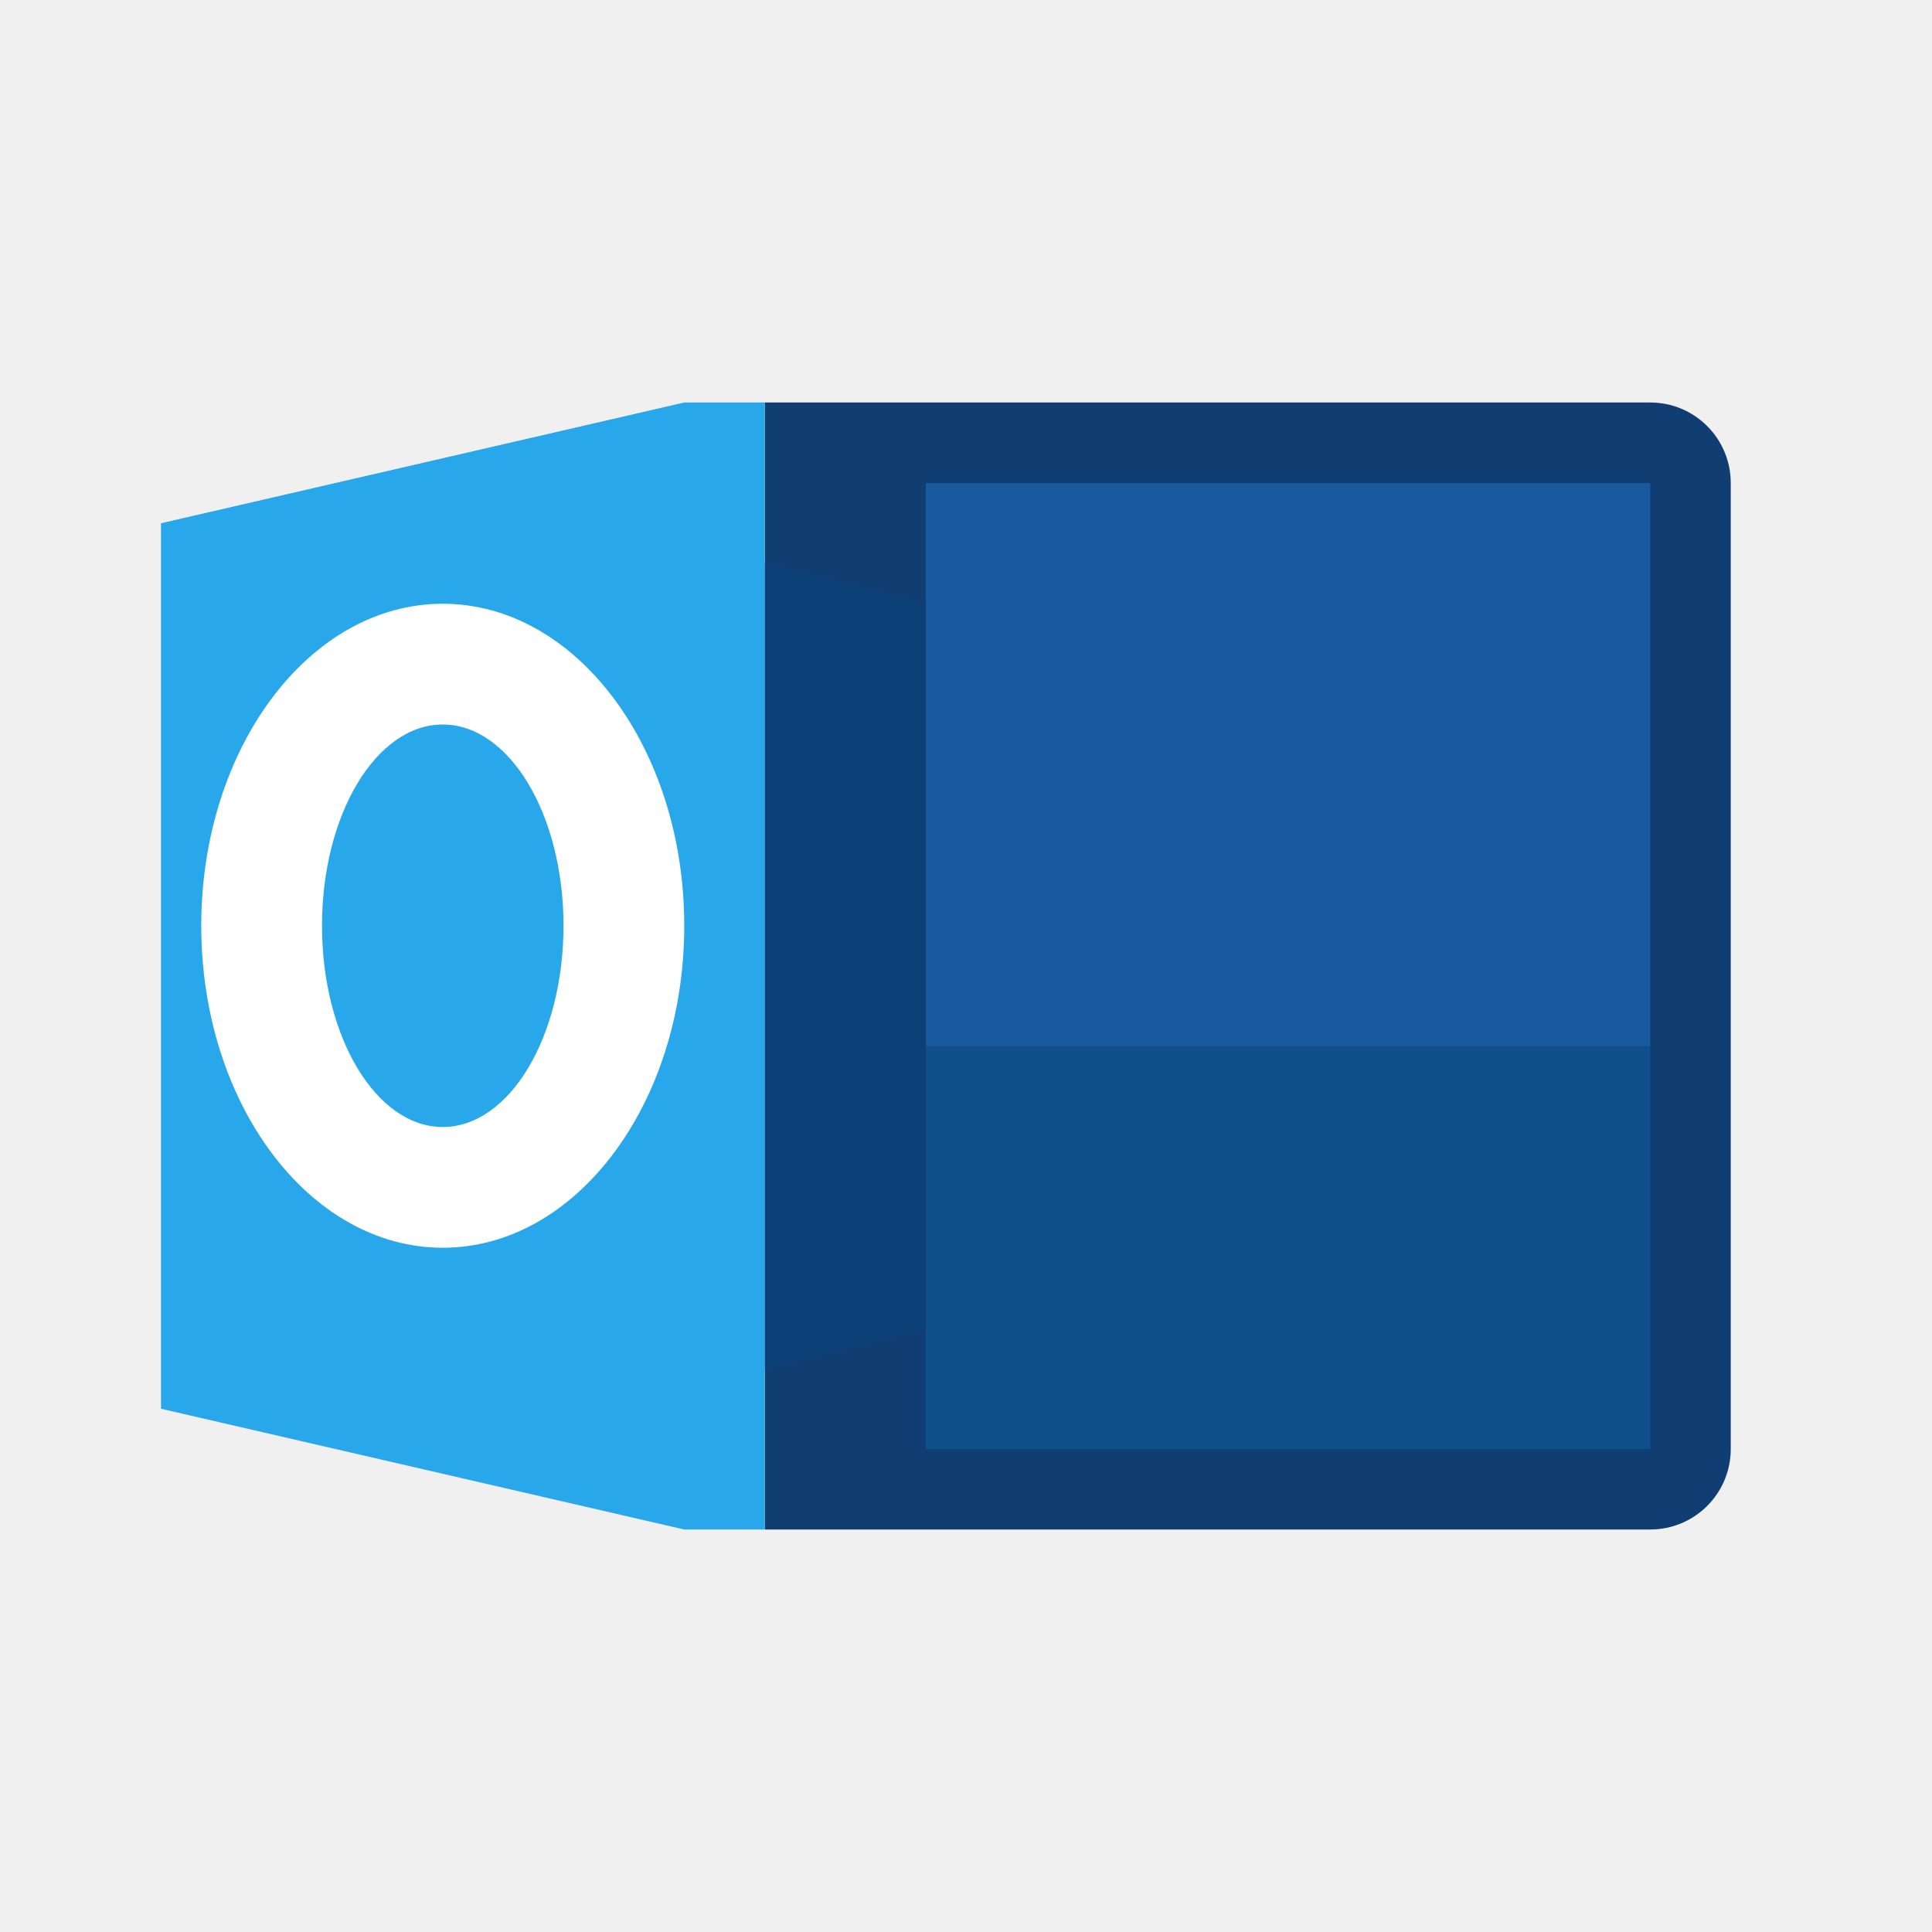
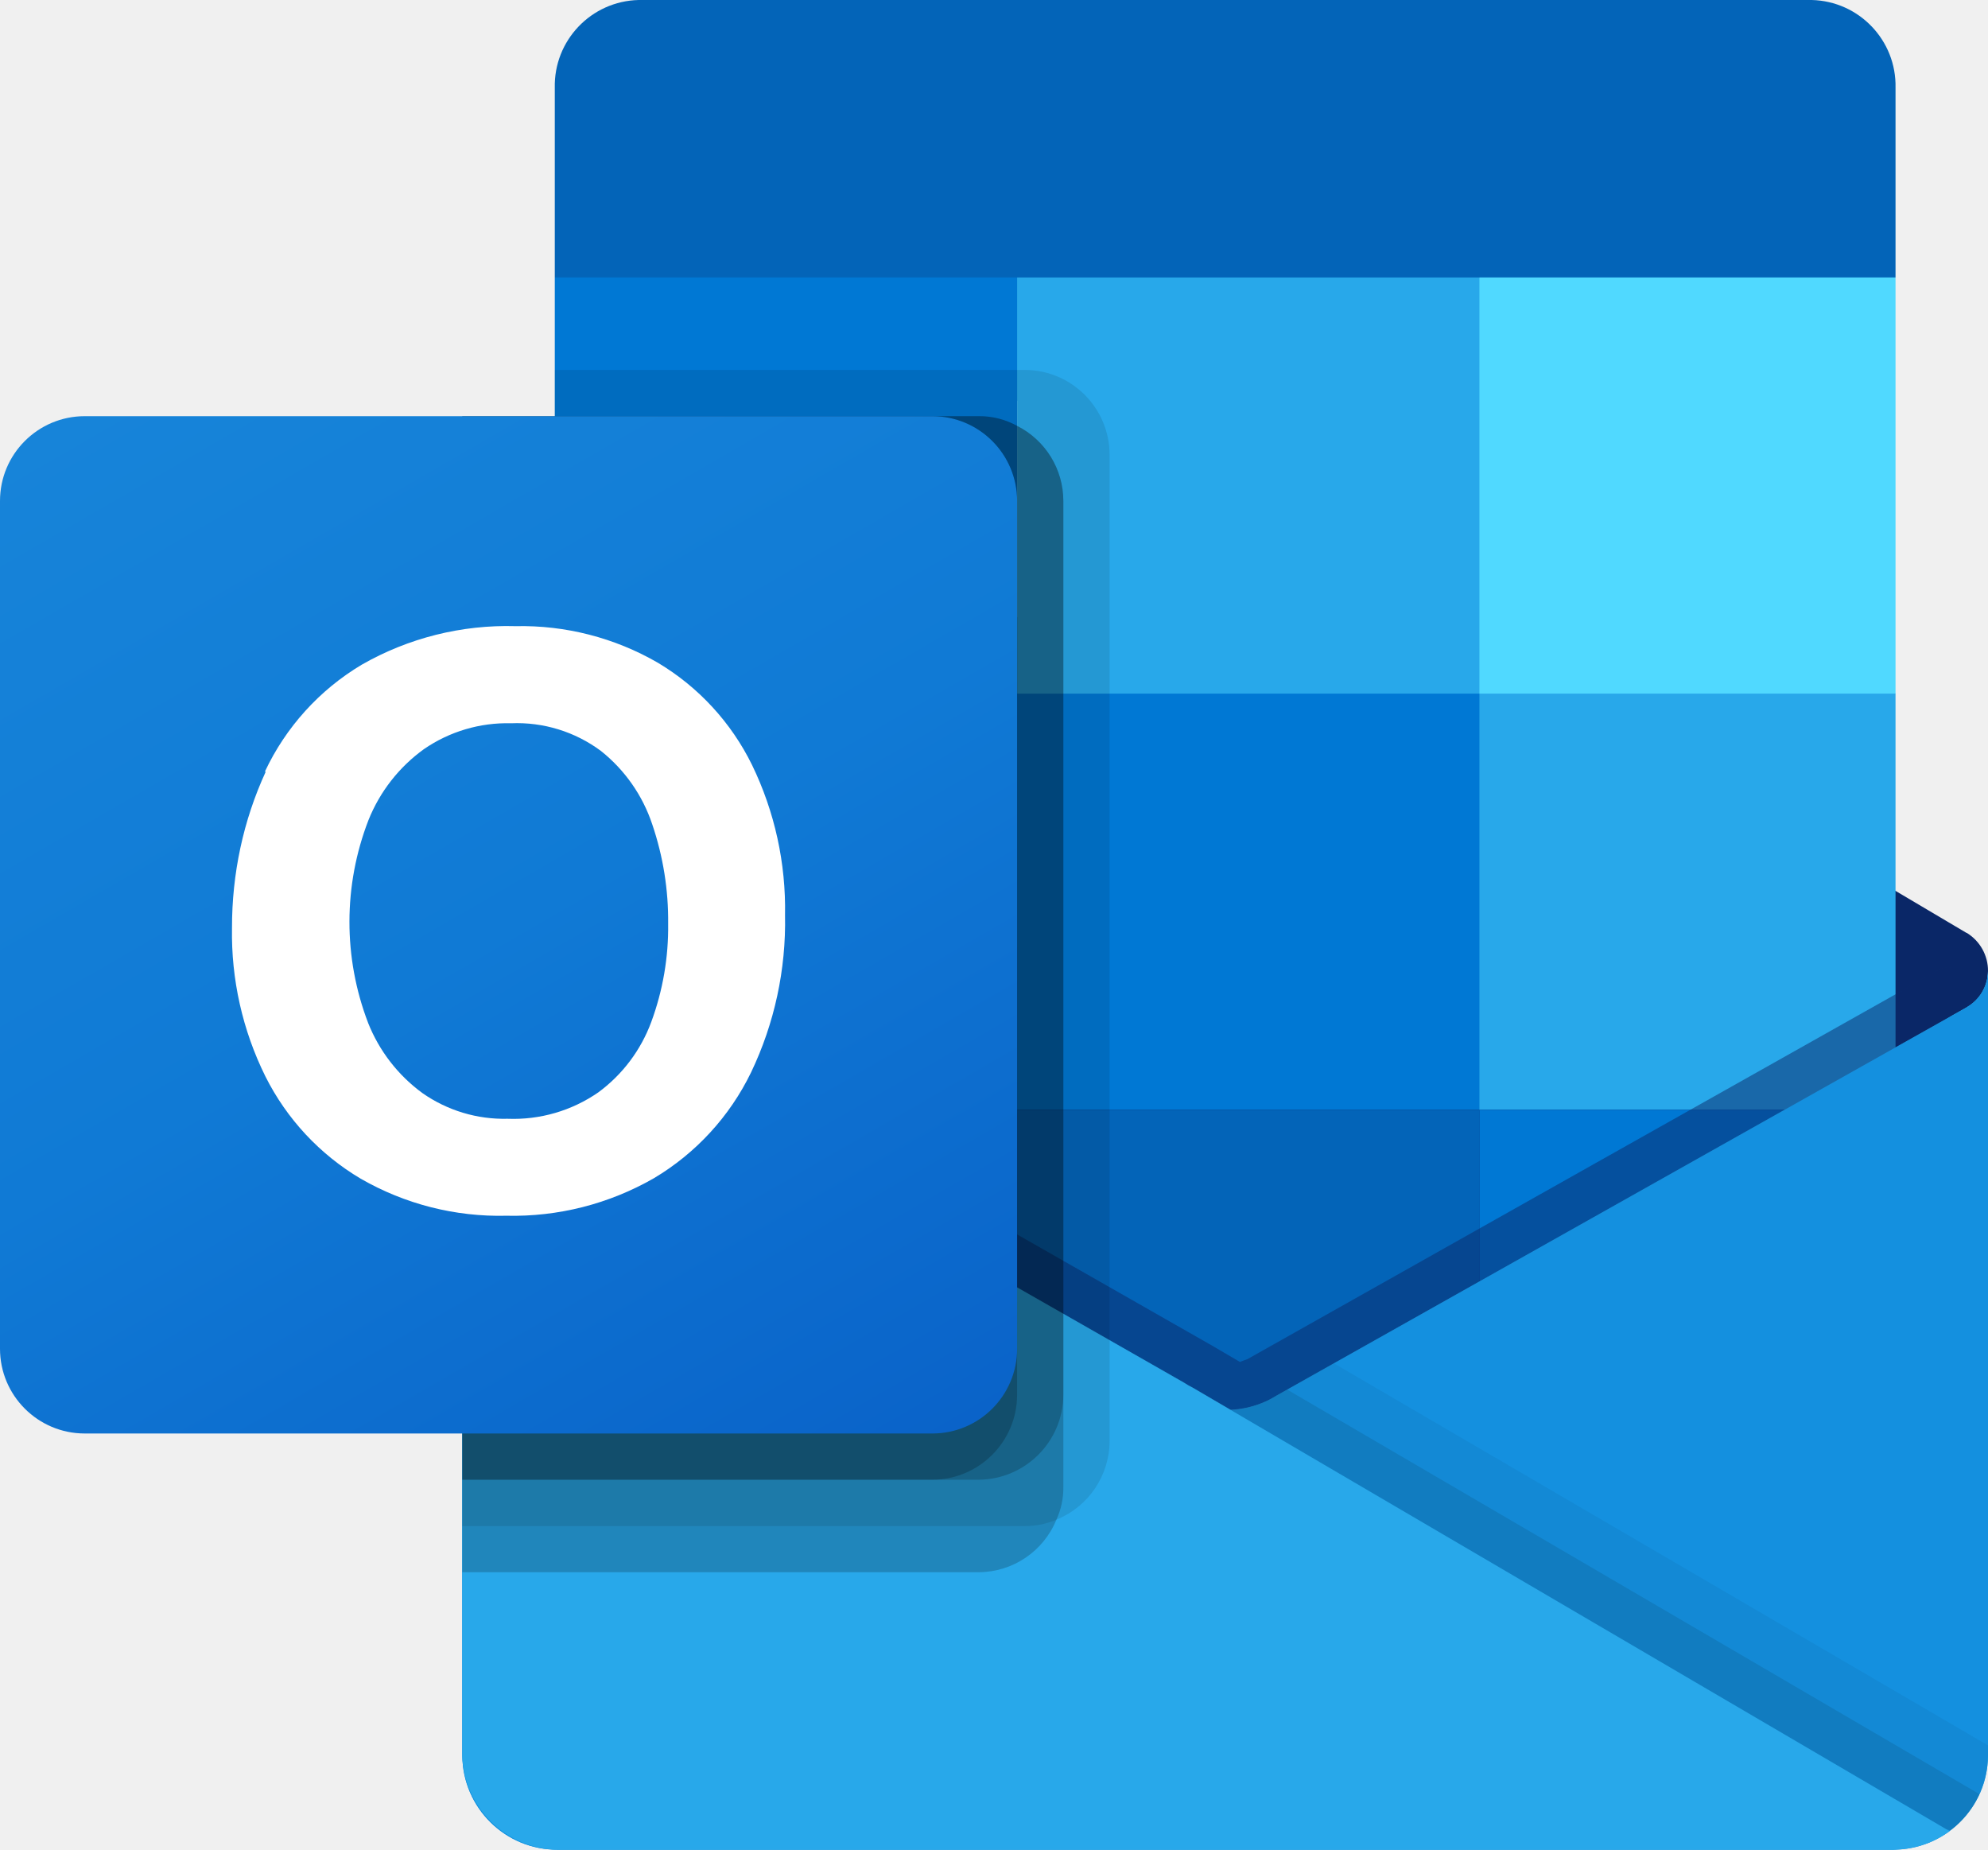
- <svg xmlns="http://www.w3.org/2000/svg" viewBox="0 0 48 48" role="img" aria-label="Outlook">
-   <path fill="#103E73" d="M19 10h22c1.105 0 2 .895 2 2v24c0 1.105-.895 2-2 2H19V10z" />
-   <path fill="#185A9D" d="M23 12h18v14H23z" />
-   <path fill="#0F4F8C" d="M23 26h18v10H23z" />
-   <path fill="#0C4178" d="M23 33l-4 1V14l4 1z" />
-   <path fill="#28A8EA" d="M19 38h-2L4 35V13l13-3h2v28z" />
-   <path fill="#FFFFFF" d="M11 15c-3.314 0-6 3.582-6 8s2.686 8 6 8 6-3.582 6-8-2.686-8-6-8zm0 13c-1.657 0-3-2.239-3-5s1.343-5 3-5 3 2.239 3 5-1.343 5-3 5z" />
+ <svg xmlns="http://www.w3.org/2000/svg" viewBox="0 0 1831.085 1703.335" role="img" aria-label="Microsoft Outlook">
+   <path fill="#0A2767" d="M1831.083 894.25c.1-14.318-7.298-27.644-19.503-35.131h-.213l-.767-.426-634.492-375.585c-2.74-1.851-5.583-3.543-8.517-5.067-24.498-12.639-53.599-12.639-78.098 0-2.934 1.525-5.777 3.216-8.517 5.067L446.486 858.693l-.766.426c-19.392 12.059-25.337 37.556-13.278 56.948 3.553 5.714 8.447 10.474 14.257 13.868l634.492 375.585c2.749 1.835 5.592 3.527 8.517 5.068 24.498 12.639 53.599 12.639 78.098 0 2.925-1.541 5.767-3.232 8.517-5.068l634.492-375.585c12.671-7.227 20.409-20.849 20.264-35.522z" />
+   <path fill="#0364B8" d="M520.453 643.477h416.38v381.674h-416.38zM1745.917 255.5V80.908C1746.917 37.256 1712.365 1.046 1668.714 0H588.204C544.552 1.046 510 37.256 511 80.908V255.5l638.75 170.333z" />
+   <path fill="#0078D4" d="M511 255.5h425.833v383.25H511z" />
+   <path fill="#28A8EA" d="M1362.667 255.5H936.833v383.25L1362.667 1022h383.25V638.75z" />
+   <path fill="#0078D4" d="M936.833 638.75h425.833V1022H936.833z" />
+   <path fill="#0364B8" d="M936.833 1022h425.833v383.25H936.833z" />
+   <path fill="#14447D" d="M520.453 1025.151h416.38v346.969h-416.38z" />
+   <path fill="#0078D4" d="M1362.667 1022h383.25v383.25h-383.25z" />
+   <linearGradient id="ol1" gradientUnits="userSpaceOnUse" x1="1128.458" y1="811.083" x2="1128.458" y2="1.998" gradientTransform="matrix(1 0 0 -1 0 1705.333)">
+     <stop offset="0" stop-color="#35B8F1" />
+     <stop offset="1" stop-color="#28A8EA" />
+   </linearGradient>
+   <path fill="url(#ol1)" d="M1811.58 927.593l-.809.426-634.492 356.848c-2.768 1.703-5.578 3.321-8.517 4.769-10.777 5.132-22.481 8.029-34.407 8.517l-34.663-20.27c-2.929-1.47-5.773-3.105-8.517-4.897L447.167 906.003h-.298l-21.036-11.753v722.384c.328 48.196 39.653 87.006 87.849 86.7h1230.914c.724 0 1.363-.341 2.129-.341 10.18-.651 20.216-2.745 29.808-6.217 4.145-1.756 8.146-3.835 11.966-6.217 2.853-1.618 7.75-5.152 7.75-5.152 21.814-16.142 34.726-41.635 34.833-68.772V894.25c-.21 13.817-7.662 26.557-19.698 33.343z" />
+   <path opacity=".5" fill="#0A2767" d="M1797.017 891.397v44.287l-663.448 456.791L446.699 906.301c0-.235-.191-.426-.426-.426l-63.023-37.899v-31.938l25.976-.426 54.932 31.512 1.277.426 4.684 2.981s645.563 368.346 647.267 369.197l24.698 14.478c2.129-.852 4.258-1.703 6.813-2.555 1.278-.852 640.879-360.681 640.879-360.681z" />
+   <path fill="#1490DF" d="M1811.58 927.593l-.809.468-634.492 356.848c-2.768 1.703-5.578 3.321-8.517 4.769-24.641 12.038-53.457 12.038-78.098 0-2.918-1.445-5.76-3.037-8.517-4.769L446.657 928.061l-.766-.468c-12.25-6.642-19.93-19.409-20.057-33.343v722.384c.305 48.188 39.616 87.004 87.803 86.7h1229.64c48.188.307 87.5-38.509 87.807-86.696V894.25c-.21 13.817-7.662 26.557-19.698 33.343z" />
+   <path opacity=".1" d="M1185.52 1279.629l-9.496 5.323c-2.752 1.752-5.595 3.359-8.517 4.812-10.462 5.135-21.838 8.146-33.47 8.857l241.405 285.479 421.107 101.476c11.539-8.716 20.717-20.178 26.7-33.343z" />
+   <path opacity=".05" d="M1228.529 1255.442l-52.505 29.51c-2.752 1.752-5.595 3.359-8.517 4.812-10.462 5.135-21.838 8.146-33.47 8.857l113.101 311.838 549.538 74.989c21.649-16.254 34.394-41.743 34.407-68.815v-9.326z" />
+   <path fill="#28A8EA" d="M514.833 1703.333h1228.316c18.901.096 37.335-5.874 52.59-17.033l-697.089-408.331c-2.929-1.47-5.773-3.105-8.517-4.897L447.125 906.088h-.298l-20.993-11.838v719.914c-.046 49.2 39.8 89.122 89 89.169z" />
+   <path opacity=".1" d="M1022 418.722v908.303c-.076 31.846-19.44 60.471-48.971 72.392-9.148 3.931-19 5.96-28.957 5.962H425.833V383.25H511v-42.583h433.073C987.092 340.83 1021.907 375.702 1022 418.722z" />
+   <path opacity=".2" d="M979.417 461.305v908.302c.107 10.287-2.074 20.469-6.388 29.808-11.826 29.149-40.083 48.273-71.54 48.417H425.833V383.25h475.656c12.356-.124 24.533 2.958 35.344 8.943 26.104 13.151 42.574 39.883 42.584 69.112z" />
+   <path opacity=".2" d="M979.417 461.305v823.136c-.208 43-34.928 77.853-77.927 78.225H425.833V383.25h475.656c12.356-.124 24.533 2.958 35.344 8.943 26.104 13.151 42.574 39.883 42.584 69.112z" />
+   <path opacity=".2" d="M936.833 461.305v823.136c-.046 43.067-34.861 78.015-77.927 78.225H425.833V383.25h433.072c43.062.023 77.951 34.951 77.927 78.013z" />
+   <linearGradient id="ol2" gradientUnits="userSpaceOnUse" x1="162.747" y1="1383.074" x2="774.086" y2="324.259" gradientTransform="matrix(1 0 0 -1 0 1705.333)">
+     <stop offset="0" stop-color="#1784D9" />
+     <stop offset=".5" stop-color="#107AD5" />
+     <stop offset="1" stop-color="#0A63C9" />
+   </linearGradient>
+   <path fill="url(#ol2)" d="M78.055 383.25h780.723c43.109 0 78.055 34.947 78.055 78.055v780.723c0 43.109-34.946 78.055-78.055 78.055H78.055c-43.109 0-78.055-34.947-78.055-78.055V461.305c0-43.108 34.947-78.055 78.055-78.055z" />
+   <path fill="#FFF" d="M243.96 710.631c19.238-40.988 50.29-75.289 89.17-98.495 43.057-24.651 92.081-36.94 141.675-35.515 45.965-.997 91.321 10.655 131.114 33.683 37.414 22.312 67.547 55.004 86.742 94.109 20.904 43.09 31.322 90.512 30.405 138.396 1.013 50.043-9.706 99.628-31.299 144.783-19.652 40.503-50.741 74.36-89.425 97.388-41.327 23.734-88.367 35.692-136.011 34.578-46.947 1.133-93.303-10.651-134.01-34.067-37.738-22.341-68.249-55.07-87.892-94.28-21.028-42.467-31.57-89.355-30.745-136.735-.066-49.617 10.284-98.79 31.086-143.845zm95.046 231.227c10.257 25.912 27.651 48.385 50.163 64.812 22.93 16.026 50.387 24.294 78.353 23.591 29.783 1.178 59.14-7.372 83.634-24.358 22.227-16.375 39.164-38.909 48.715-64.812 10.677-28.928 15.946-59.572 15.543-90.404.33-31.127-4.623-62.084-14.649-91.554-8.855-26.607-25.246-50.069-47.182-67.537-23.88-17.79-53.158-26.813-82.91-25.55-28.572-.74-56.644 7.593-80.184 23.804-22.893 16.496-40.617 39.168-51.1 65.365-23.255 60.049-23.376 126.595-.341 186.728z" />
+   <path fill="#50D9FF" d="M1362.667 255.5h383.25v383.25h-383.25z" />
</svg>
